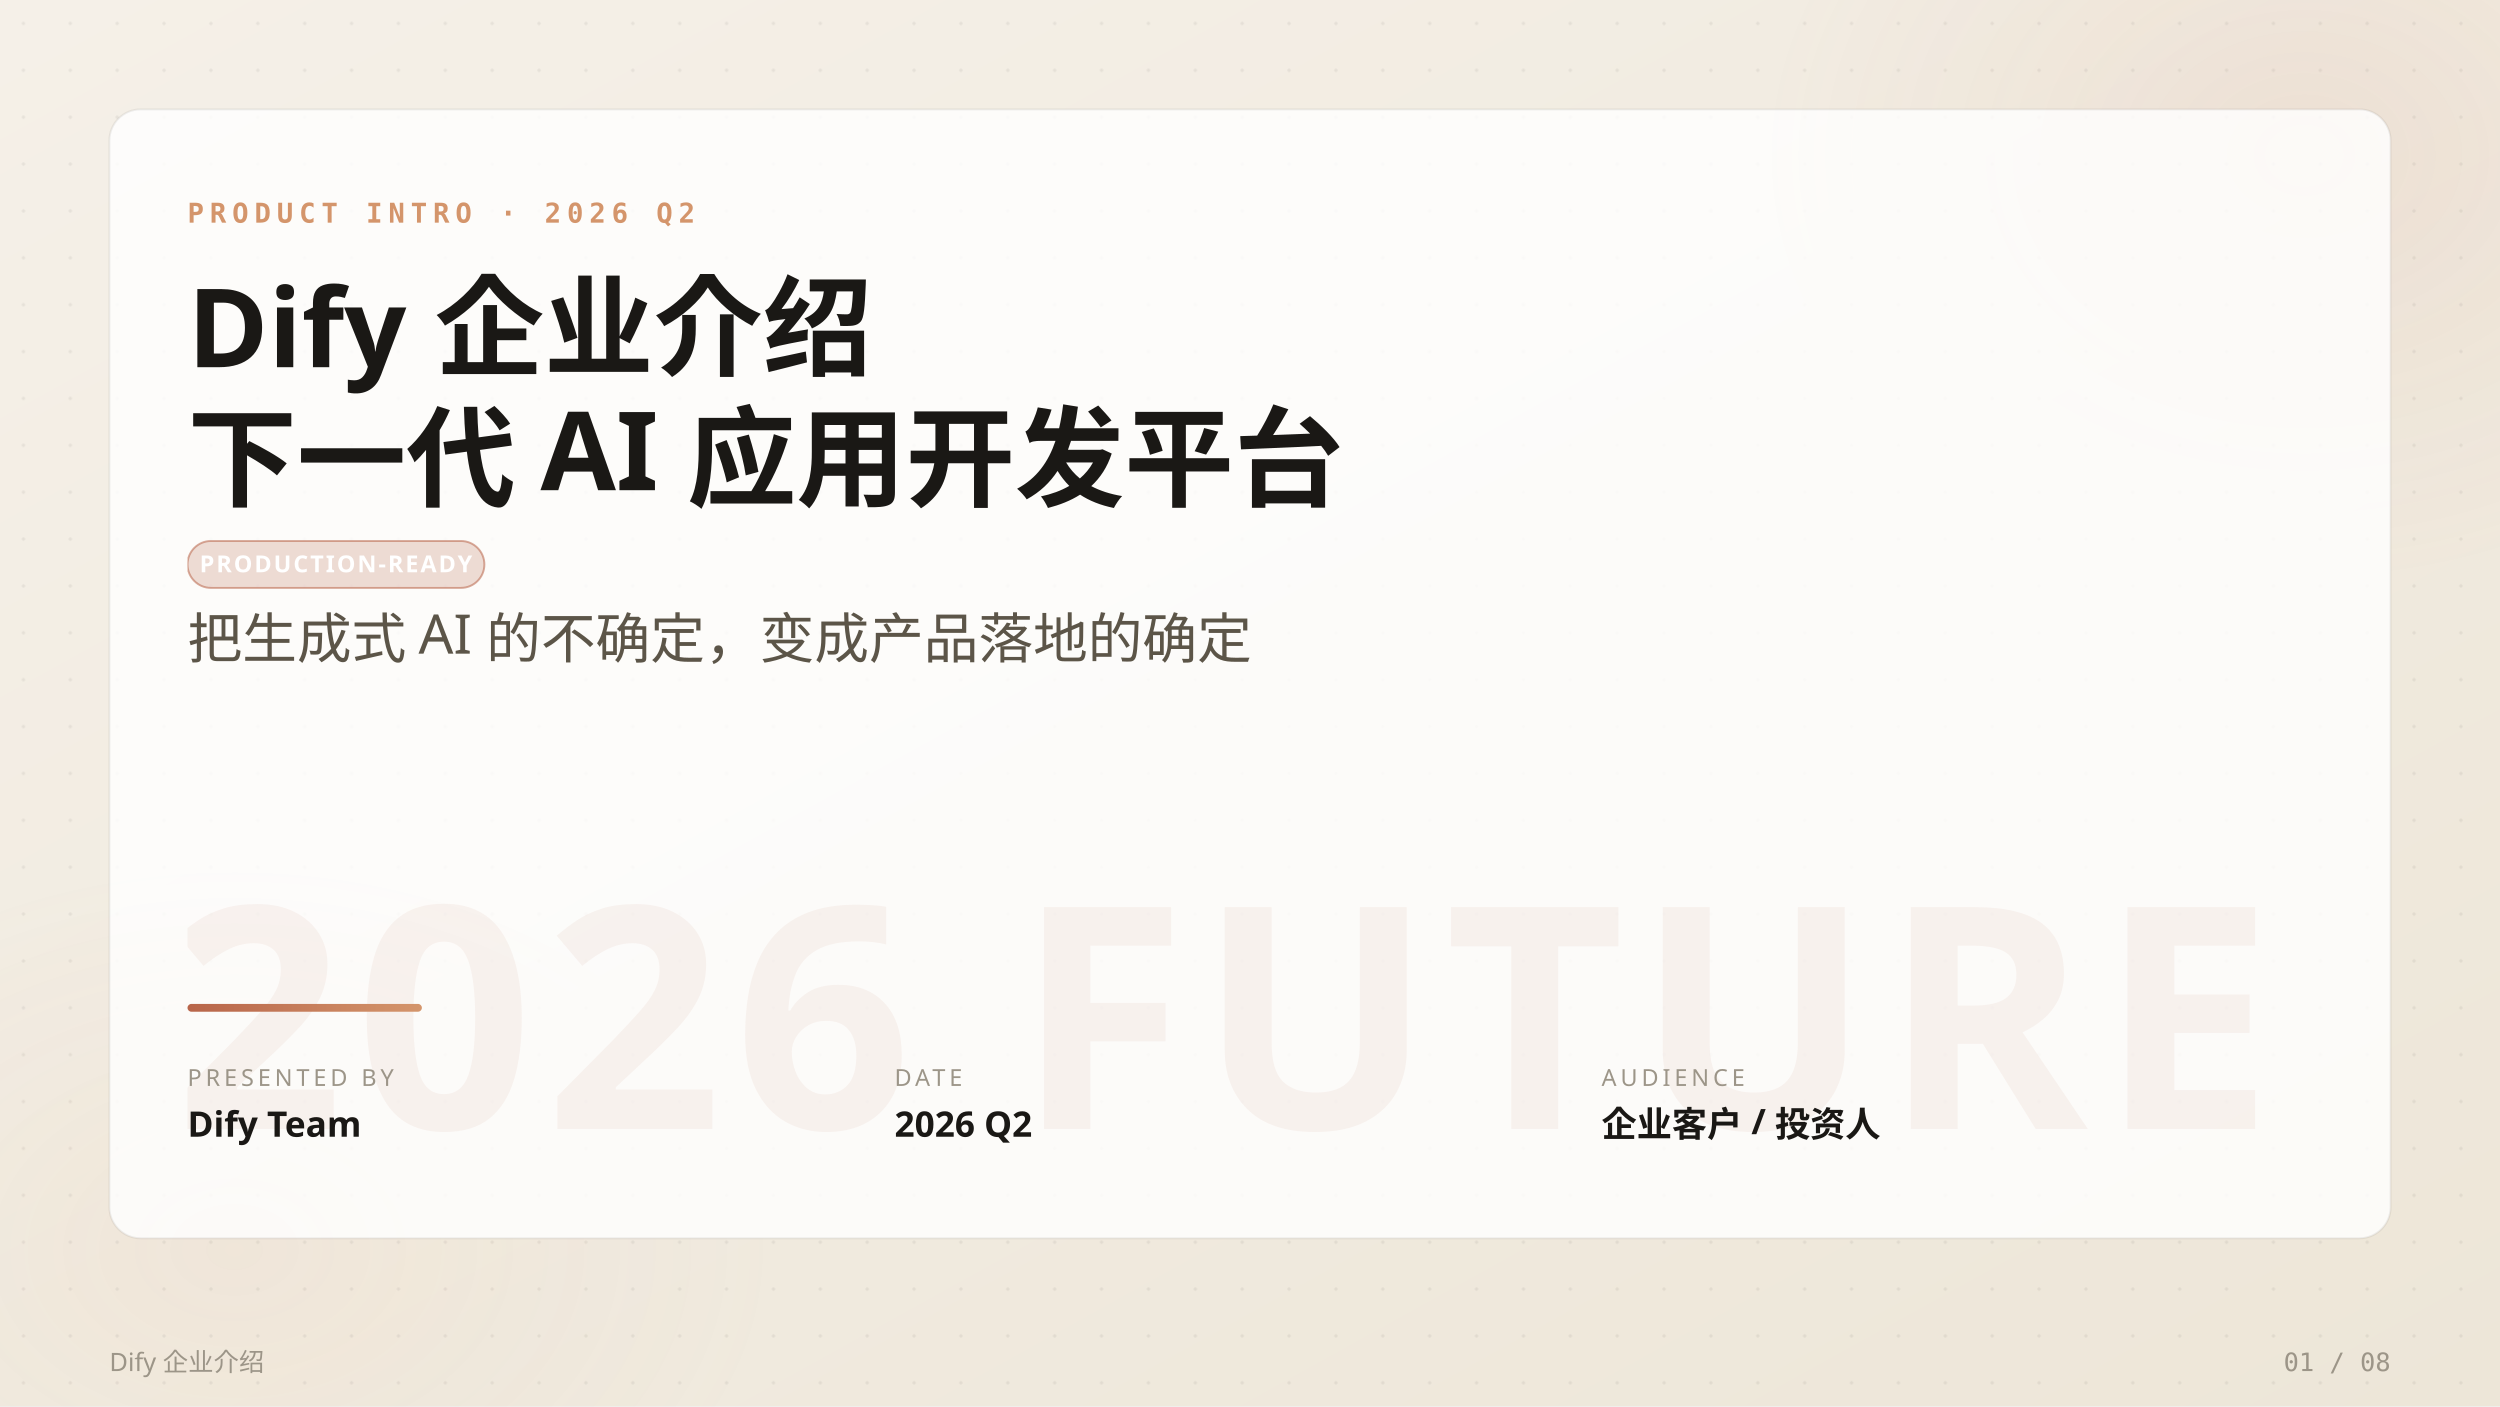
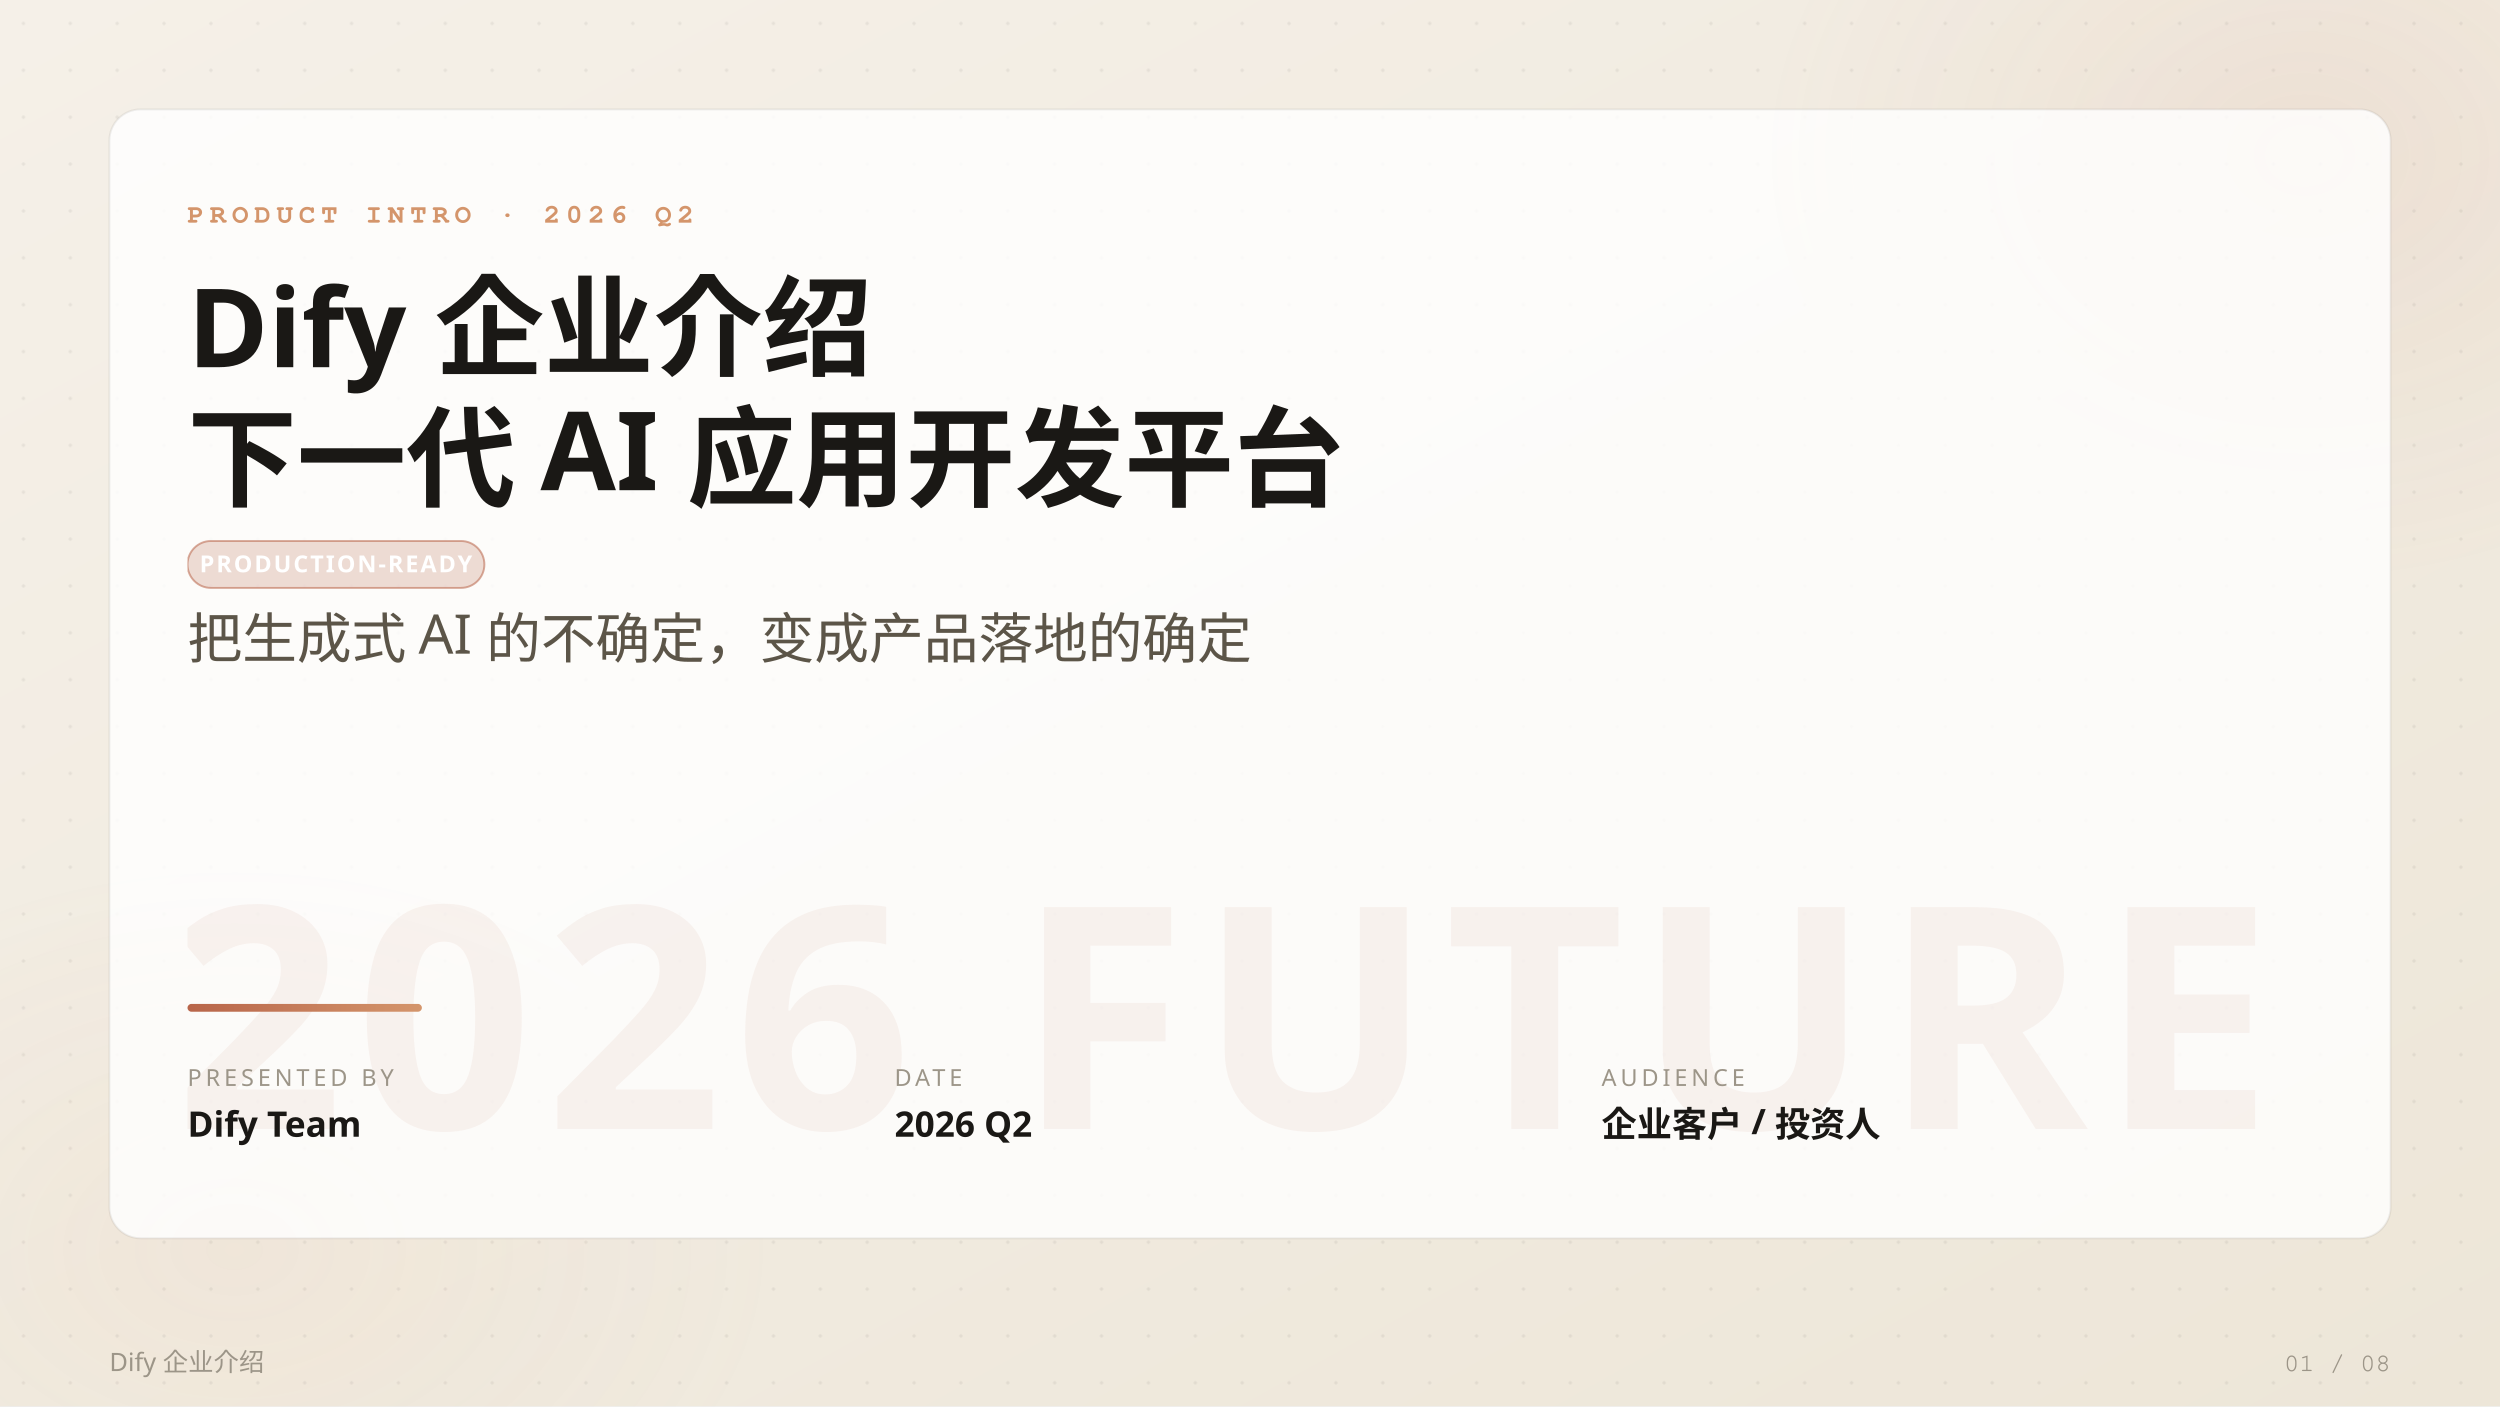
<svg xmlns="http://www.w3.org/2000/svg" viewBox="0 0 1280 720" width="1280" height="720">
  <defs>
    <linearGradient id="bg-grad" x1="0%" y1="0%" x2="100%" y2="100%">
      <stop offset="0%" stop-color="#F5F0E8" />
      <stop offset="100%" stop-color="#EDE6D8" />
    </linearGradient>
    <linearGradient id="accent-grad" x1="0%" y1="0%" x2="100%" y2="0%">
      <stop offset="0%" stop-color="#B8654A" />
      <stop offset="100%" stop-color="#D4956B" />
    </linearGradient>
    <linearGradient id="accent-grad-v" x1="0%" y1="0%" x2="0%" y2="100%">
      <stop offset="0%" stop-color="#B8654A" />
      <stop offset="100%" stop-color="#D4956B" />
    </linearGradient>
    <radialGradient id="spot-1" cx="50%" cy="50%" r="50%">
      <stop offset="0%" stop-color="#B8654A" stop-opacity="0.08" />
      <stop offset="100%" stop-color="#B8654A" stop-opacity="0" />
    </radialGradient>
    <radialGradient id="spot-2" cx="50%" cy="50%" r="50%">
      <stop offset="0%" stop-color="#D4956B" stop-opacity="0.06" />
      <stop offset="100%" stop-color="#D4956B" stop-opacity="0" />
    </radialGradient>
    <pattern id="bg-texture" width="24" height="24" patternUnits="userSpaceOnUse">
      <circle cx="12" cy="12" r="0.9" fill="#1a1815" fill-opacity="0.06" />
    </pattern>
  </defs>
  <style type="text/css">
-     text { font-family: 'Noto Sans SC', 'PingFang SC', 'Microsoft YaHei', sans-serif; }
-     .mono { font-family: 'IBM Plex Mono', 'SF Mono', 'JetBrains Mono', Menlo, monospace; }
-     .eyebrow { font-size: 14px; fill: #D4956B; letter-spacing: 3px; font-weight: 600; font-family: 'IBM Plex Mono', 'SF Mono', 'JetBrains Mono', Menlo, monospace; }
-     .h1 { font-size: 56px; fill: #1a1815; font-weight: 700; font-family: 'Noto Serif SC', 'Playfair Display', 'Times New Roman', serif; }
-     .h2 { font-size: 42px; fill: #1a1815; font-weight: 700; font-family: 'Noto Serif SC', 'Playfair Display', 'Times New Roman', serif; }
-     .h3 { font-size: 28px; fill: #1a1815; font-weight: 600; font-family: 'Noto Serif SC', 'Playfair Display', 'Times New Roman', serif; }
-     .h4 { font-size: 20px; fill: #1a1815; font-weight: 600; font-family: 'Noto Serif SC', 'Playfair Display', 'Times New Roman', serif; }
+     text { font-family: 'PingFang SC', 'Noto Sans SC', 'Microsoft YaHei', sans-serif; }
+     .mono { font-family: 'Menlo', 'SF Mono', 'IBM Plex Mono', 'Courier', monospace; }
+     .eyebrow { font-size: 14px; fill: #D4956B; letter-spacing: 3px; font-weight: 600; font-family: 'Menlo', 'SF Mono', 'IBM Plex Mono', 'Courier', monospace; }
+     .h1 { font-size: 56px; fill: #1a1815; font-weight: 700; font-family: 'Songti SC', 'Noto Serif SC', 'STKaiti', 'Times New Roman', serif; }
+     .h2 { font-size: 42px; fill: #1a1815; font-weight: 700; font-family: 'Songti SC', 'Noto Serif SC', 'STKaiti', 'Times New Roman', serif; }
+     .h3 { font-size: 28px; fill: #1a1815; font-weight: 600; font-family: 'Songti SC', 'Noto Serif SC', 'STKaiti', 'Times New Roman', serif; }
+     .h4 { font-size: 20px; fill: #1a1815; font-weight: 600; font-family: 'Songti SC', 'Noto Serif SC', 'STKaiti', 'Times New Roman', serif; }
    .body { font-size: 17px; fill: #5c5548; }
    .small { font-size: 13px; fill: #9c9588; }
-     .stat-huge { font-size: 100px; fill: #1a1815; font-weight: 800; font-family: 'Noto Serif SC', 'Playfair Display', 'Times New Roman', serif; }
+     .stat-huge { font-size: 100px; fill: #1a1815; font-weight: 800; font-family: 'Songti SC', 'Noto Serif SC', 'STKaiti', 'Times New Roman', serif; }
    .stat-unit { font-size: 26px; fill: #5c5548; font-weight: 500; }
  </style>
  <rect width="1280" height="720" fill="url(#bg-grad)" />
  <rect width="1280" height="720" fill="url(#bg-texture)" />
  <ellipse cx="1180" cy="80" rx="280" ry="220" fill="url(#spot-1)" />
  <ellipse cx="120" cy="640" rx="280" ry="200" fill="url(#spot-2)" />
  <g transform="translate(56, 56)">
    <rect x="0" y="0" width="1168" height="578" rx="16" fill="#FFFFFF" fill-opacity="0.82" stroke="#1a1815" stroke-opacity="0.07" stroke-width="1" />
    <svg x="40" y="40" width="1088" height="498" viewBox="0 0 1088 498">
-       <text x="1068" y="482" text-anchor="end" font-size="159" font-weight="900" fill="#B8654A" opacity="0.07" letter-spacing="6" font-family="'Noto Serif SC', 'Playfair Display', 'Times New Roman', serif">2026 FUTURE</text>
+       <text x="1068" y="482" text-anchor="end" font-size="159" font-weight="900" fill="#B8654A" opacity="0.07" letter-spacing="6" font-family="'Songti SC', 'Noto Serif SC', 'STKaiti', 'Times New Roman', serif">2026 FUTURE</text>
      <text x="0" y="18" class="eyebrow">PRODUCT INTRO · 2026 Q2</text>
      <text x="0" y="92" font-size="56" fill="#1a1815" font-weight="700">Dify 企业介绍</text>
      <text x="0" y="159" font-size="56" fill="#1a1815" font-weight="700">下一代 AI 应用开发平台</text>
      <g transform="translate(0, 181)">
        <rect x="0" y="0" width="152" height="24" rx="12" fill="#B8654A" fill-opacity="0.22" stroke="#B8654A" stroke-opacity="0.55" stroke-width="1" />
        <text x="76.0" y="16" text-anchor="middle" font-size="12" font-weight="600" fill="#ffffff" letter-spacing="1">PRODUCTION-READY</text>
      </g>
      <text x="0" y="241" font-size="28" fill="#5c5548" font-weight="400">把生成式 AI 的不确定，变成产品落地的确定</text>
      <rect x="0" y="418" width="120" height="4" fill="url(#accent-grad)" rx="2" />
      <text x="0" y="460" font-size="12" fill="#9c9588" letter-spacing="2">PRESENTED BY</text>
      <text x="0" y="486" font-size="18" fill="#1a1815" font-weight="600">Dify Team</text>
      <text x="362" y="460" font-size="12" fill="#9c9588" letter-spacing="2">DATE</text>
      <text x="362" y="486" font-size="18" fill="#1a1815" font-weight="600">2026 Q2</text>
      <text x="724" y="460" font-size="12" fill="#9c9588" letter-spacing="2">AUDIENCE</text>
      <text x="724" y="486" font-size="18" fill="#1a1815" font-weight="600">企业客户 / 投资人</text>
    </svg>
  </g>
  <text x="56" y="702" class="small">Dify 企业介绍</text>
  <text x="1224" y="702" class="small mono" text-anchor="end">01 / 08</text>
</svg>
